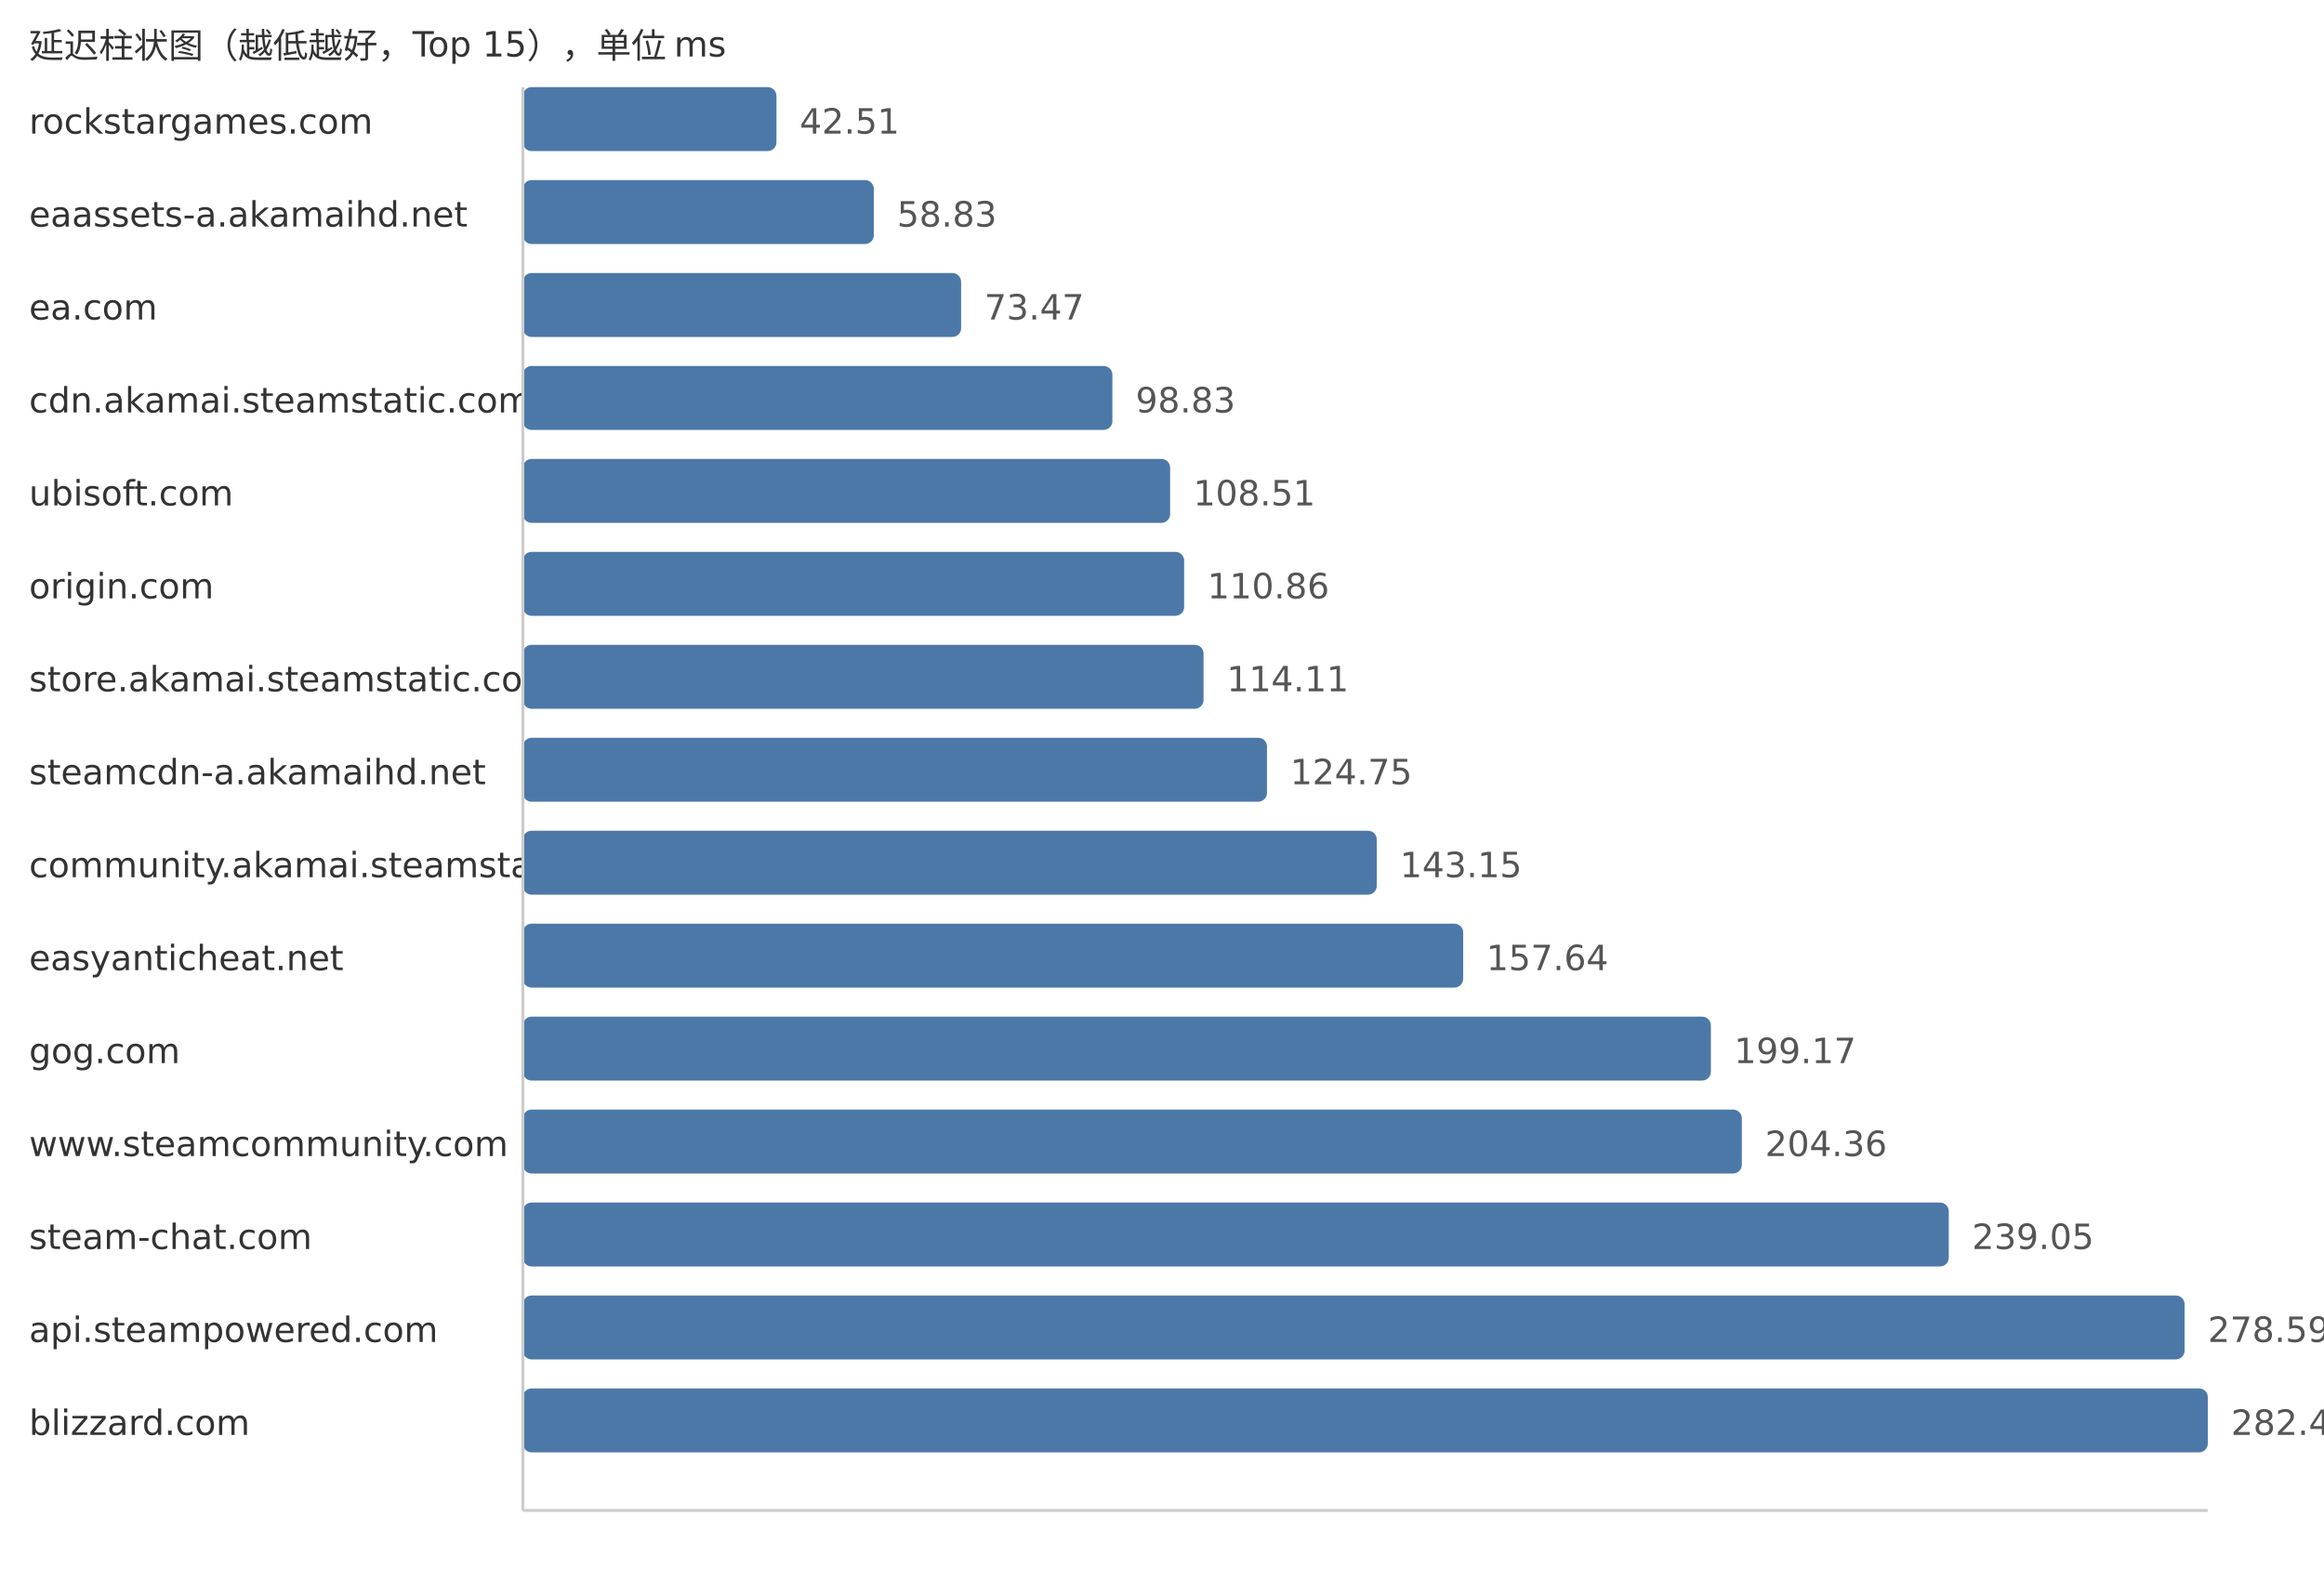
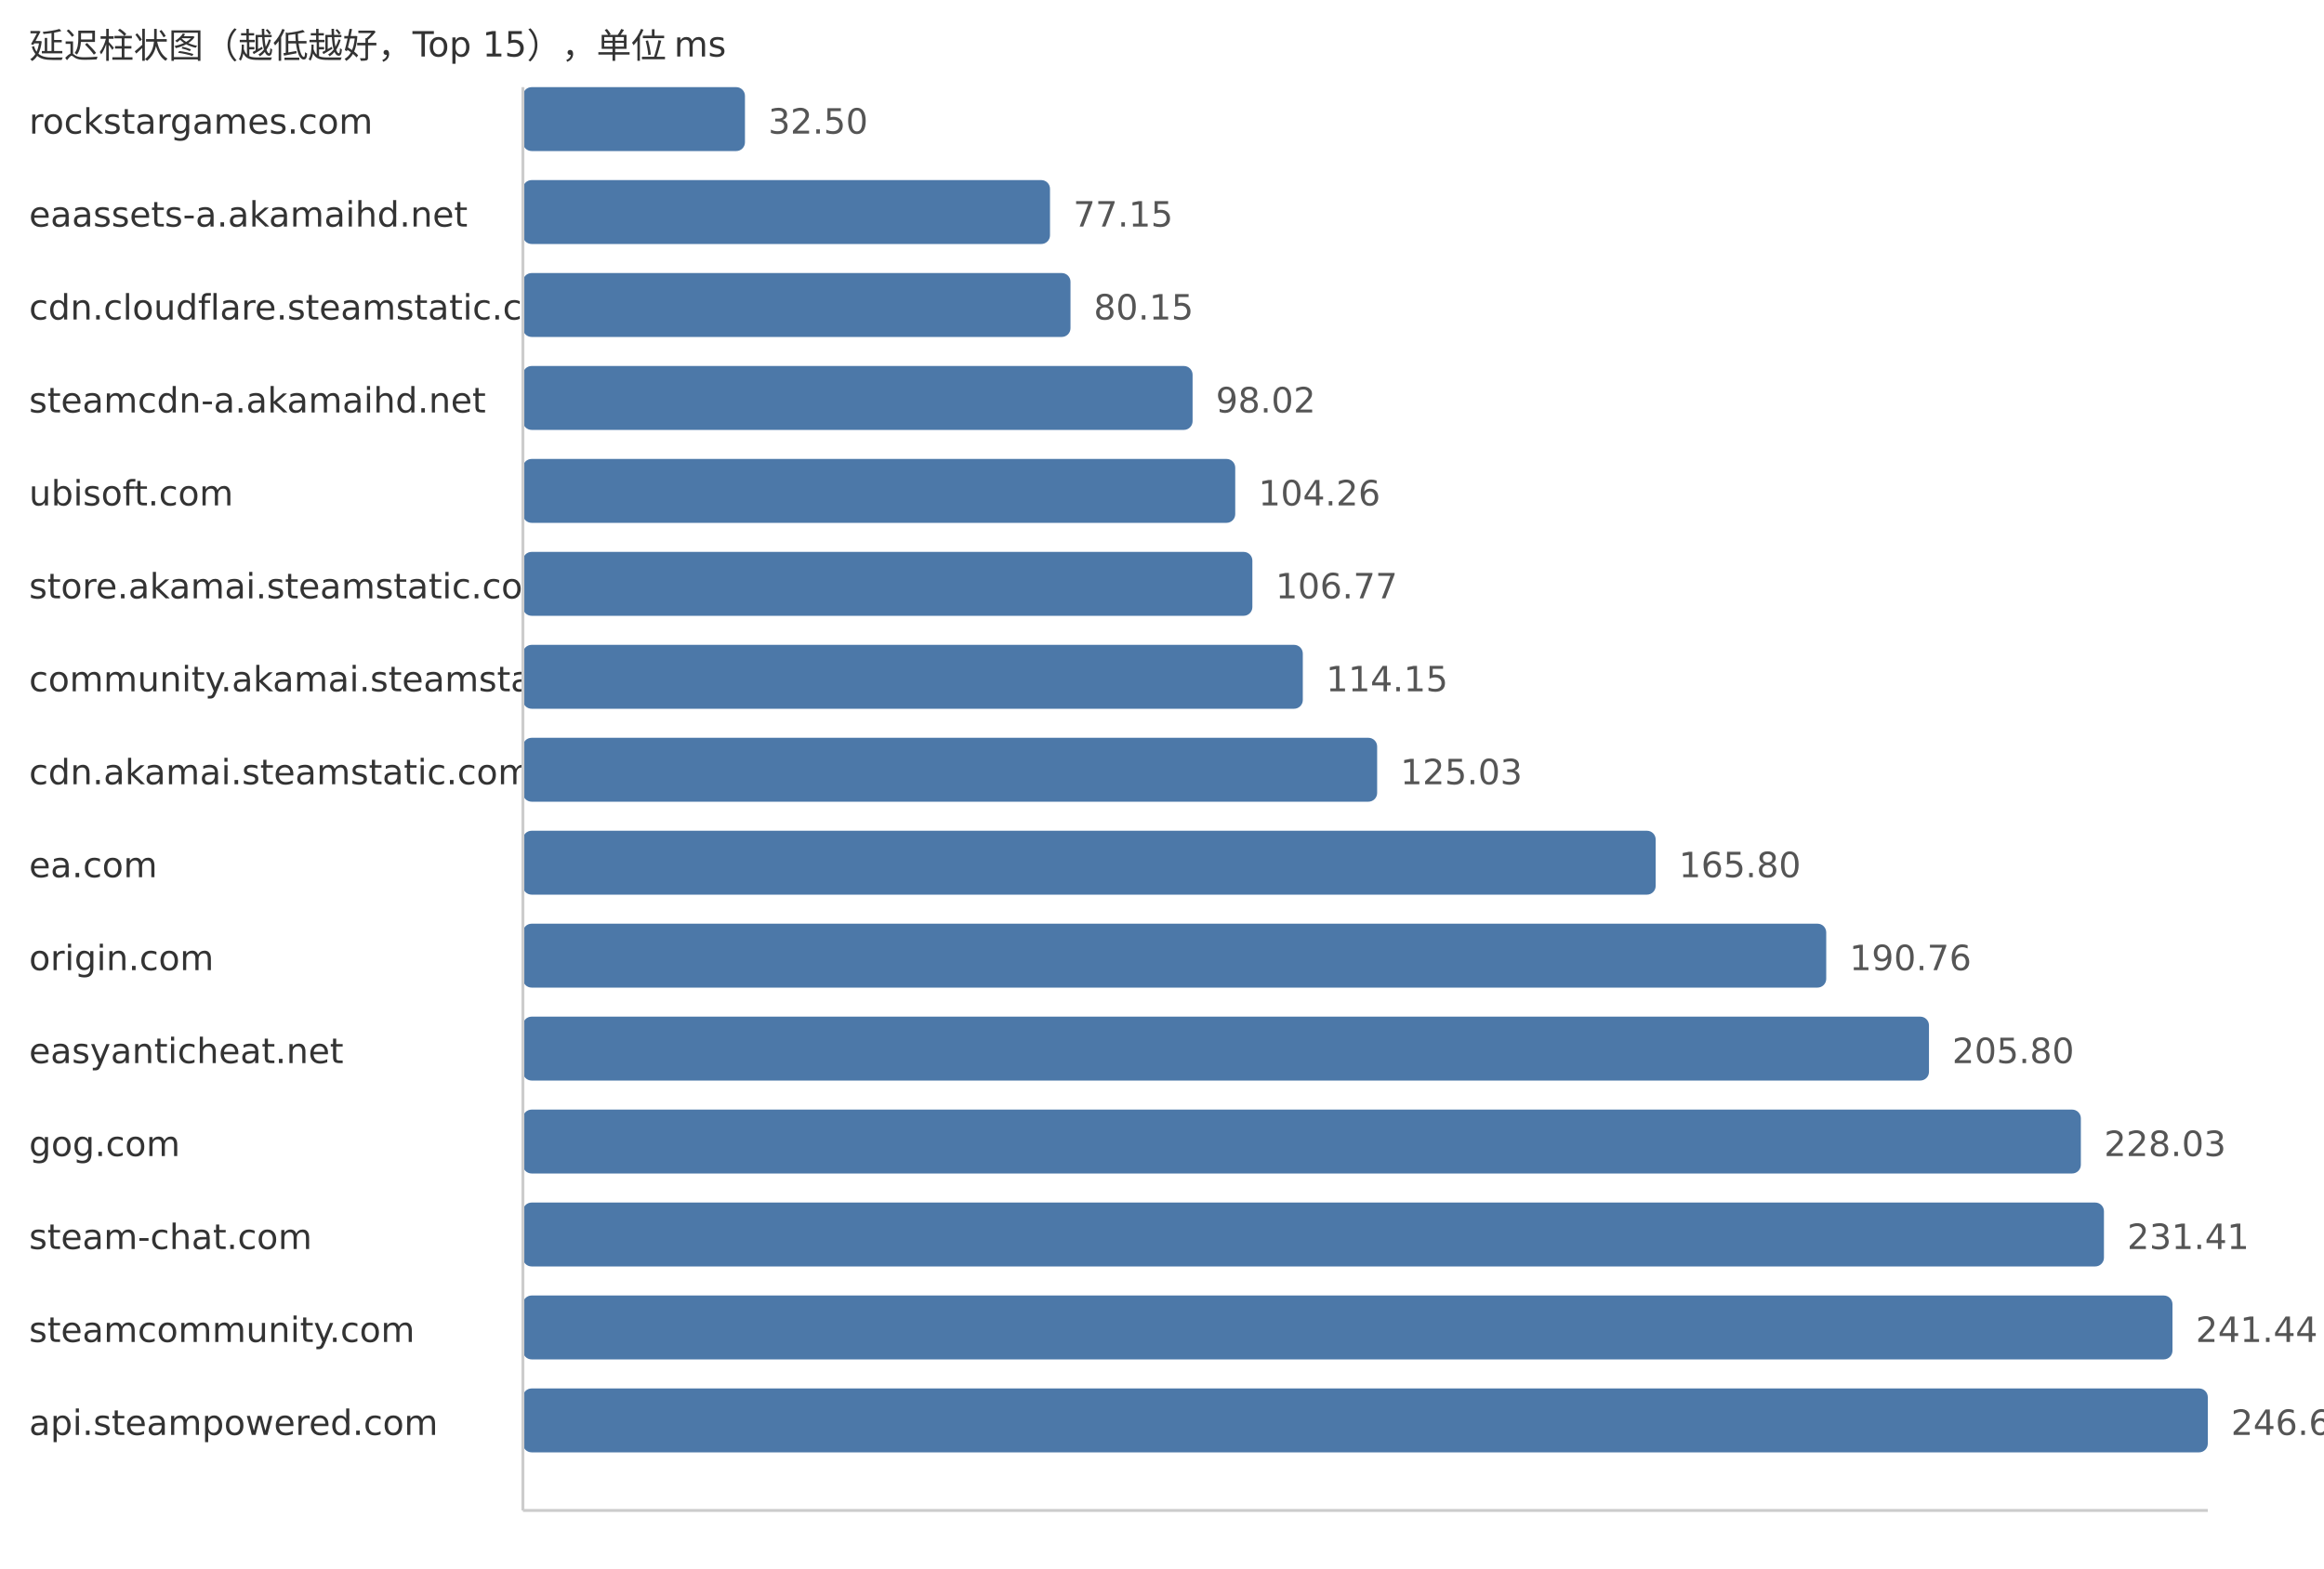
<svg xmlns="http://www.w3.org/2000/svg" width="800" height="540">
  <style> .label{font-family:DejaVu Sans,Verdana,Geneva,sans-serif;font-size:12px;fill:#333} .value{font-family:DejaVu Sans,Verdana,Geneva,sans-serif;font-size:12px;fill:#555} </style>
  <text x="10" y="20" class="label">延迟柱状图（越低越好，Top 15），单位 ms</text>
  <text x="10" y="46" class="label">rockstargames.com</text>
-   <rect x="180" y="30" width="87.28" height="22" fill="#4c78a8" rx="3" />
-   <text x="275.28" y="46" class="value">42.51</text>
+   <rect x="180" y="30" width="76.44" height="22" fill="#4c78a8" rx="3" />
+   <text x="264.44" y="46" class="value">32.50</text>
  <text x="10" y="78" class="label">eaassets-a.akamaihd.net</text>
-   <rect x="180" y="62" width="120.79" height="22" fill="#4c78a8" rx="3" />
-   <text x="308.79" y="78" class="value">58.83</text>
-   <text x="10" y="110" class="label">ea.com</text>
-   <rect x="180" y="94" width="150.85" height="22" fill="#4c78a8" rx="3" />
-   <text x="338.85" y="110" class="value">73.47</text>
-   <text x="10" y="142" class="label">cdn.akamai.steamstatic.com</text>
-   <rect x="180" y="126" width="202.92" height="22" fill="#4c78a8" rx="3" />
-   <text x="390.92" y="142" class="value">98.83</text>
+   <rect x="180" y="62" width="181.45" height="22" fill="#4c78a8" rx="3" />
+   <text x="369.45" y="78" class="value">77.15</text>
+   <text x="10" y="110" class="label">cdn.cloudflare.steamstatic.com</text>
+   <rect x="180" y="94" width="188.5" height="22" fill="#4c78a8" rx="3" />
+   <text x="376.5" y="110" class="value">80.15</text>
+   <text x="10" y="142" class="label">steamcdn-a.akamaihd.net</text>
+   <rect x="180" y="126" width="230.53" height="22" fill="#4c78a8" rx="3" />
+   <text x="418.53" y="142" class="value">98.02</text>
  <text x="10" y="174" class="label">ubisoft.com</text>
-   <rect x="180" y="158" width="222.8" height="22" fill="#4c78a8" rx="3" />
-   <text x="410.8" y="174" class="value">108.51</text>
-   <text x="10" y="206" class="label">origin.com</text>
-   <rect x="180" y="190" width="227.62" height="22" fill="#4c78a8" rx="3" />
-   <text x="415.62" y="206" class="value">110.86</text>
-   <text x="10" y="238" class="label">store.akamai.steamstatic.com</text>
-   <rect x="180" y="222" width="234.3" height="22" fill="#4c78a8" rx="3" />
-   <text x="422.3" y="238" class="value">114.11</text>
-   <text x="10" y="270" class="label">steamcdn-a.akamaihd.net</text>
-   <rect x="180" y="254" width="256.14" height="22" fill="#4c78a8" rx="3" />
-   <text x="444.14" y="270" class="value">124.75</text>
-   <text x="10" y="302" class="label">community.akamai.steamstatic.com</text>
-   <rect x="180" y="286" width="293.92" height="22" fill="#4c78a8" rx="3" />
-   <text x="481.92" y="302" class="value">143.15</text>
-   <text x="10" y="334" class="label">easyanticheat.net</text>
-   <rect x="180" y="318" width="323.67" height="22" fill="#4c78a8" rx="3" />
-   <text x="511.67" y="334" class="value">157.64</text>
-   <text x="10" y="366" class="label">gog.com</text>
-   <rect x="180" y="350" width="408.94" height="22" fill="#4c78a8" rx="3" />
-   <text x="596.94" y="366" class="value">199.17</text>
-   <text x="10" y="398" class="label">www.steamcommunity.com</text>
-   <rect x="180" y="382" width="419.6" height="22" fill="#4c78a8" rx="3" />
-   <text x="607.6" y="398" class="value">204.36</text>
+   <rect x="180" y="158" width="245.21" height="22" fill="#4c78a8" rx="3" />
+   <text x="433.21" y="174" class="value">104.26</text>
+   <text x="10" y="206" class="label">store.akamai.steamstatic.com</text>
+   <rect x="180" y="190" width="251.11" height="22" fill="#4c78a8" rx="3" />
+   <text x="439.11" y="206" class="value">106.77</text>
+   <text x="10" y="238" class="label">community.akamai.steamstatic.com</text>
+   <rect x="180" y="222" width="268.47" height="22" fill="#4c78a8" rx="3" />
+   <text x="456.47" y="238" class="value">114.15</text>
+   <text x="10" y="270" class="label">cdn.akamai.steamstatic.com</text>
+   <rect x="180" y="254" width="294.06" height="22" fill="#4c78a8" rx="3" />
+   <text x="482.06" y="270" class="value">125.03</text>
+   <text x="10" y="302" class="label">ea.com</text>
+   <rect x="180" y="286" width="389.94" height="22" fill="#4c78a8" rx="3" />
+   <text x="577.94" y="302" class="value">165.80</text>
+   <text x="10" y="334" class="label">origin.com</text>
+   <rect x="180" y="318" width="448.65" height="22" fill="#4c78a8" rx="3" />
+   <text x="636.65" y="334" class="value">190.76</text>
+   <text x="10" y="366" class="label">easyanticheat.net</text>
+   <rect x="180" y="350" width="484.02" height="22" fill="#4c78a8" rx="3" />
+   <text x="672.02" y="366" class="value">205.80</text>
+   <text x="10" y="398" class="label">gog.com</text>
+   <rect x="180" y="382" width="536.3" height="22" fill="#4c78a8" rx="3" />
+   <text x="724.3" y="398" class="value">228.03</text>
  <text x="10" y="430" class="label">steam-chat.com</text>
-   <rect x="180" y="414" width="490.83" height="22" fill="#4c78a8" rx="3" />
-   <text x="678.83" y="430" class="value">239.05</text>
-   <text x="10" y="462" class="label">api.steampowered.com</text>
-   <rect x="180" y="446" width="572.01" height="22" fill="#4c78a8" rx="3" />
-   <text x="760.01" y="462" class="value">278.59</text>
-   <text x="10" y="494" class="label">blizzard.com</text>
+   <rect x="180" y="414" width="544.25" height="22" fill="#4c78a8" rx="3" />
+   <text x="732.25" y="430" class="value">231.41</text>
+   <text x="10" y="462" class="label">steamcommunity.com</text>
+   <rect x="180" y="446" width="567.84" height="22" fill="#4c78a8" rx="3" />
+   <text x="755.84" y="462" class="value">241.44</text>
+   <text x="10" y="494" class="label">api.steampowered.com</text>
  <rect x="180" y="478" width="580.0" height="22" fill="#4c78a8" rx="3" />
-   <text x="768.0" y="494" class="value">282.48</text>
+   <text x="768.0" y="494" class="value">246.61</text>
  <line x1="180" y1="30" x2="180" y2="520" stroke="#ccc" />
  <line x1="180" y1="520" x2="760" y2="520" stroke="#ccc" />
</svg>
